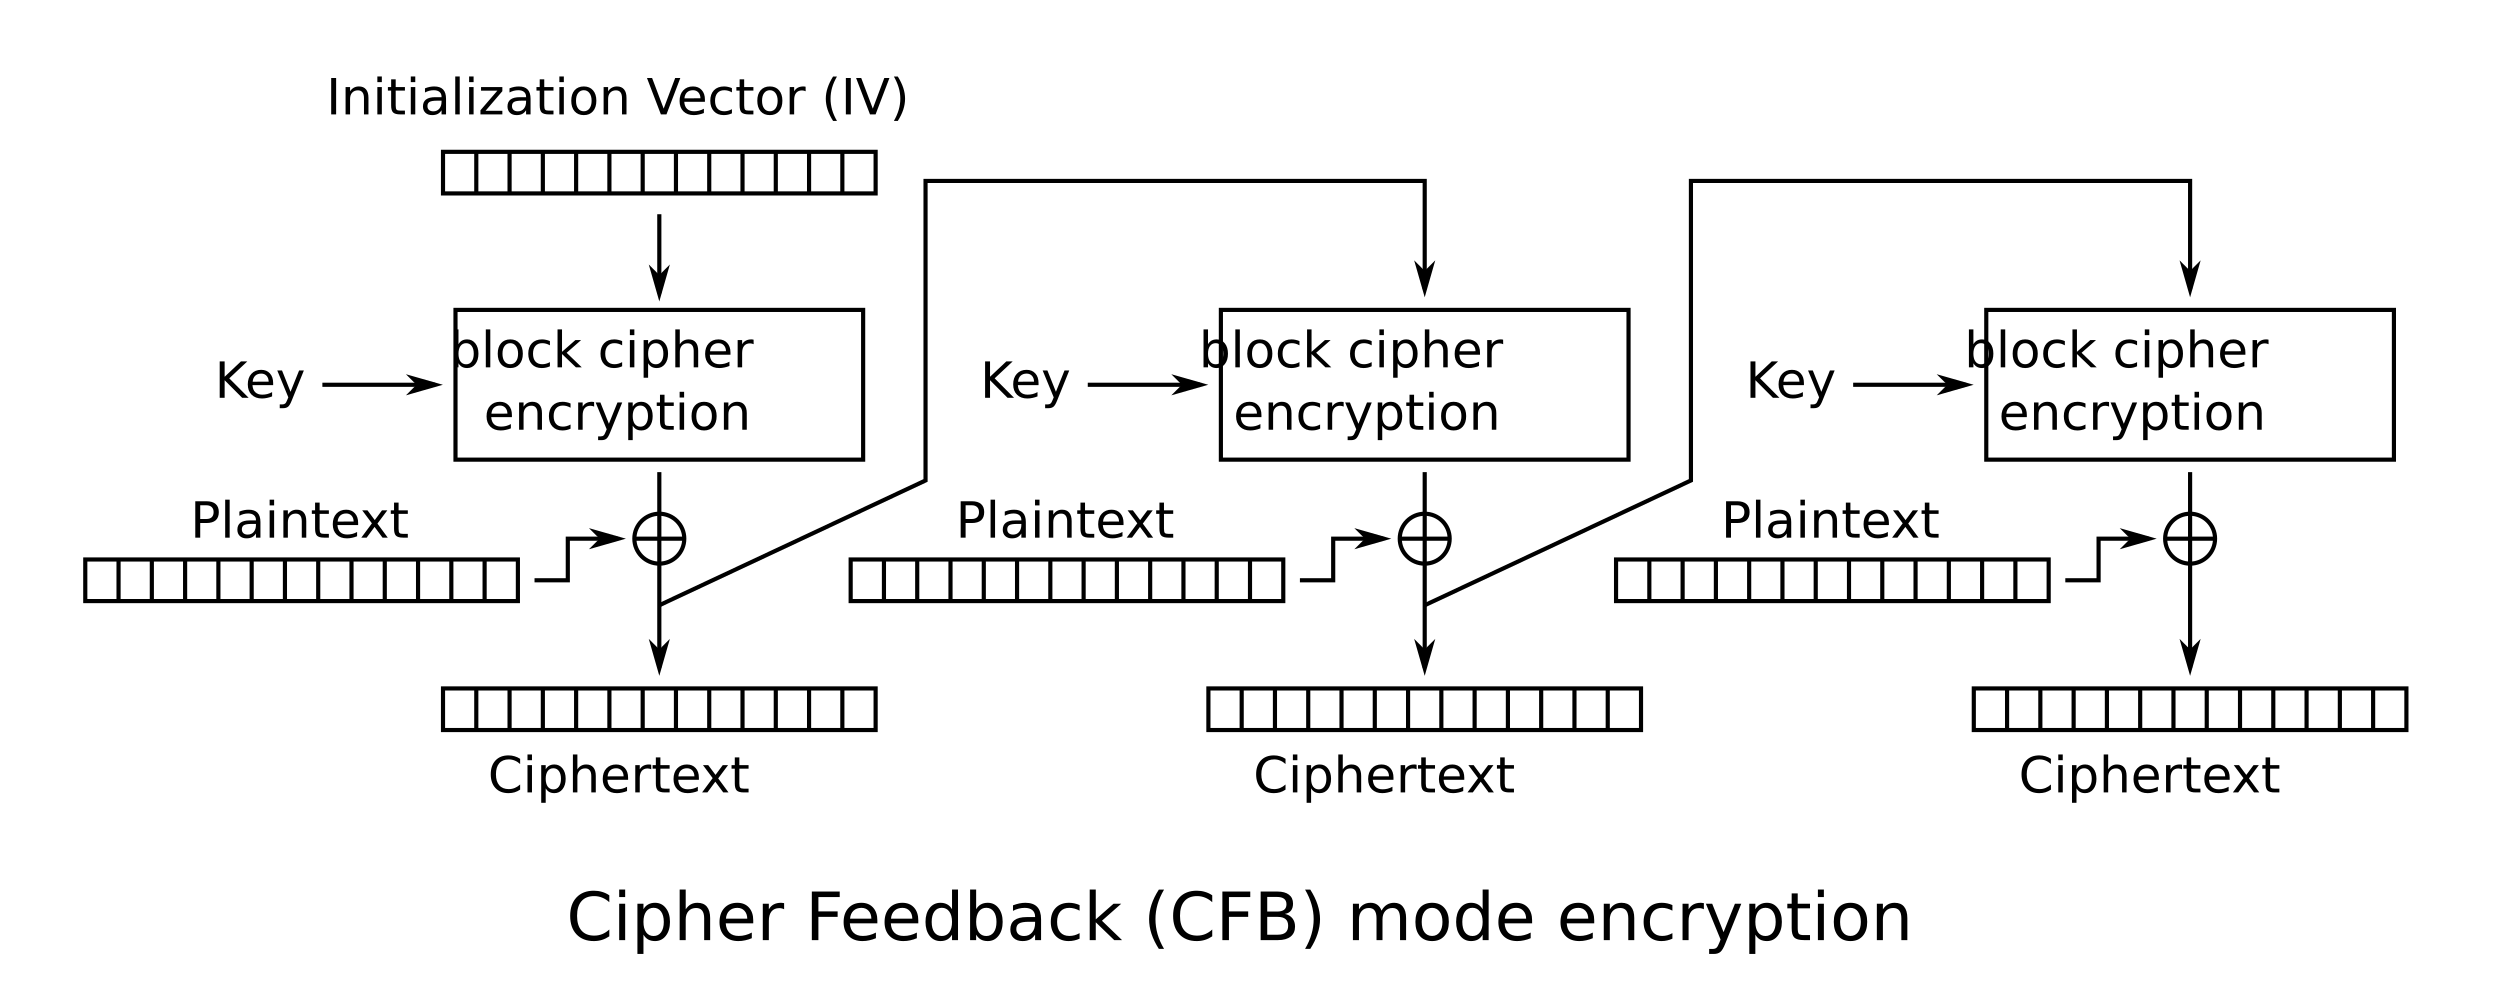
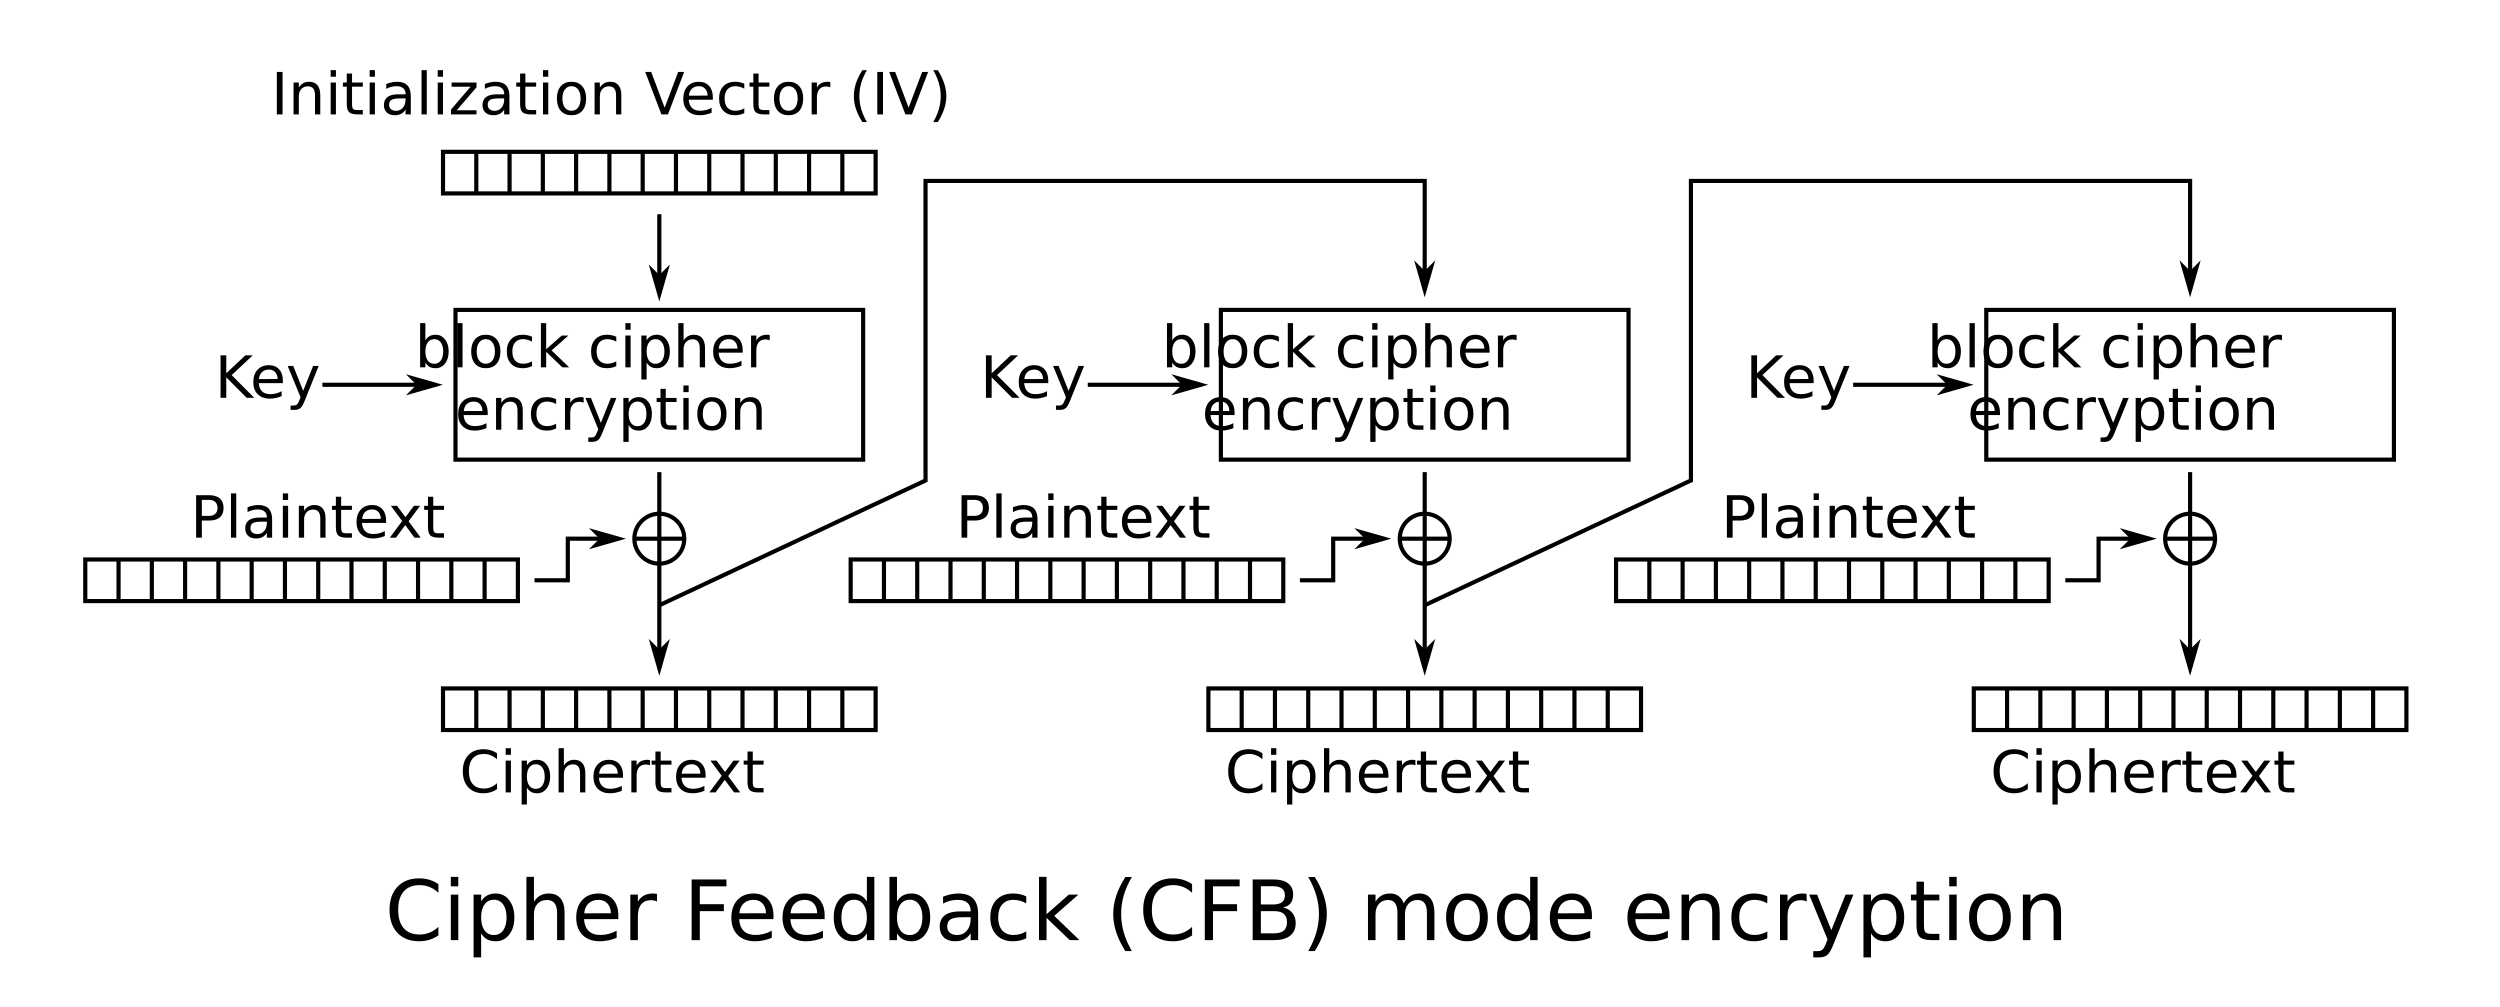
<svg xmlns="http://www.w3.org/2000/svg" width="601" height="242">
  <defs>
    <marker id="a" orient="auto" refX="0" refY="0" style="overflow:visible">
      <path d="m0 0 5-5-17.5 5L5 5z" style="fill-rule:evenodd;stroke:#000;stroke-width:1pt" transform="matrix(-.4 0 0 -.4 -4 0)" />
    </marker>
    <marker id="b" orient="auto" refX="0" refY="0" style="overflow:visible">
      <path d="m0 0 5-5-17.5 5L5 5z" style="fill-rule:evenodd;stroke:#000;stroke-width:1pt" transform="matrix(-.4 0 0 -.4 -4 0)" />
    </marker>
  </defs>
  <g style="display:inline">
-     <text xml:space="preserve" x="310.738" y="226" style="font-size:16px;font-style:normal;font-variant:normal;font-weight:400;font-stretch:normal;text-align:center;line-height:125%;letter-spacing:0;word-spacing:0;writing-mode:lr-tb;text-anchor:middle;fill:#000;fill-opacity:1;stroke:none;font-family:DejaVu Sans;-inkscape-font-specification:DejaVu Sans">
+     <text xml:space="preserve" x="310.738" y="226" style="font-size:20px;font-style:normal;font-variant:normal;font-weight:400;font-stretch:normal;text-align:center;line-height:125%;letter-spacing:0;word-spacing:0;writing-mode:lr-tb;text-anchor:middle;fill:#000;fill-opacity:1;stroke:none;font-family:DejaVu Sans,Segoue UI,Helvetica,Arial;-inkscape-font-specification:DejaVu Sans">
      <tspan x="310.738" y="226">Cipher Feedback (CFB) mode encryption</tspan>
    </text>
-     <text xml:space="preserve" x="137.961" y="904.673" style="font-size:12px;font-style:normal;font-variant:normal;font-weight:400;font-stretch:normal;text-align:center;line-height:125%;letter-spacing:0;word-spacing:0;writing-mode:lr-tb;text-anchor:middle;fill:#000;fill-opacity:1;stroke:none;font-family:DejaVu Sans;-inkscape-font-specification:DejaVu Sans" transform="translate(20 -816.362)">
+     <text xml:space="preserve" x="137.961" y="904.673" style="font-size:14px;font-style:normal;font-variant:normal;font-weight:400;font-stretch:normal;text-align:center;line-height:125%;letter-spacing:0;word-spacing:0;writing-mode:lr-tb;text-anchor:middle;fill:#000;fill-opacity:1;stroke:none;font-family:DejaVu Sans,Segoue UI,Helvetica,Arial;-inkscape-font-specification:DejaVu Sans" transform="translate(20 -816.362)">
      <tspan x="137.961" y="904.673">block cipher</tspan>
      <tspan x="137.961" y="919.673" style="font-weight:400">encryption</tspan>
    </text>
    <path d="M89.5 80.5h98v36h-98z" style="fill:none;stroke:#000;stroke-width:1;stroke-linecap:square;stroke-miterlimit:4;stroke-opacity:1;stroke-dasharray:none;stroke-dashoffset:0" transform="translate(20 -6)" />
    <path d="M88.5 48.5h8v10h-8zM96.5 48.5h8v10h-8zM104.5 48.5h8v10h-8zM112.5 48.5h8v10h-8zM120.5 48.5h8v10h-8zM128.5 48.5h8v10h-8zM136.5 48.5h8v10h-8zM144.5 48.5h8v10h-8zM152.5 48.5h8v10h-8zM160.5 48.5h8v10h-8zM168.5 48.5h8v10h-8zM176.5 48.5h8v10h-8zM184.5 48.5h8v10h-8z" style="fill:none;stroke:#000;stroke-width:1;stroke-linecap:square;stroke-miterlimit:4;stroke-opacity:1;stroke-dasharray:none;stroke-dashoffset:0" transform="translate(18 -12)" />
-     <text xml:space="preserve" x="51.643" y="95.626" style="font-size:12px;font-style:normal;font-variant:normal;font-weight:400;font-stretch:normal;text-align:start;line-height:125%;letter-spacing:0;word-spacing:0;text-anchor:start;fill:#000;fill-opacity:1;stroke:none;font-family:DejaVu Sans;-inkscape-font-specification:Sans">
+     <text xml:space="preserve" x="51.643" y="95.626" style="font-size:14px;font-style:normal;font-variant:normal;font-weight:400;font-stretch:normal;text-align:start;line-height:125%;letter-spacing:0;word-spacing:0;text-anchor:start;fill:#000;fill-opacity:1;stroke:none;font-family:DejaVu Sans,Segoue UI,Helvetica,Arial;-inkscape-font-specification:Sans">
      <tspan x="51.643" y="95.626">Key</tspan>
    </text>
    <path d="M88.5 48.5h8v10h-8zM96.5 48.5h8v10h-8zM104.5 48.5h8v10h-8zM112.5 48.5h8v10h-8zM120.5 48.5h8v10h-8zM128.5 48.5h8v10h-8zM136.5 48.5h8v10h-8zM144.5 48.5h8v10h-8zM152.5 48.5h8v10h-8zM160.5 48.5h8v10h-8zM168.5 48.5h8v10h-8zM176.5 48.5h8v10h-8zM184.5 48.5h8v10h-8z" style="fill:none;stroke:#000;stroke-width:1;stroke-linecap:square;stroke-miterlimit:4;stroke-opacity:1;stroke-dasharray:none;stroke-dashoffset:0" transform="translate(18 117)" />
-     <text xml:space="preserve" x="158.31" y="190.5" style="font-size:12px;font-style:normal;font-variant:normal;font-weight:400;font-stretch:normal;text-align:start;line-height:125%;letter-spacing:0;word-spacing:0;text-anchor:start;fill:#000;fill-opacity:1;stroke:none;font-family:DejaVu Sans;-inkscape-font-specification:Sans">
+     <text xml:space="preserve" x="158.31" y="190.5" style="font-size:14px;font-style:normal;font-variant:normal;font-weight:400;font-stretch:normal;text-align:start;line-height:125%;letter-spacing:0;word-spacing:0;text-anchor:start;fill:#000;fill-opacity:1;stroke:none;font-family:DejaVu Sans,Segoue UI,Helvetica,Arial;-inkscape-font-specification:Sans">
      <tspan x="158.31" y="190.5" style="text-align:center;text-anchor:middle">Ciphertext</tspan>
    </text>
    <path d="M158.5 113.5v47" style="fill:none;stroke:#000;stroke-width:1px;stroke-linecap:butt;stroke-linejoin:miter;stroke-opacity:1;marker-end:url(#a)" />
    <path d="M77.5 92.5h27" style="fill:none;stroke:#000;stroke-width:1px;stroke-linecap:butt;stroke-linejoin:miter;stroke-opacity:1;marker-end:url(#a)" />
    <path d="M158.5 51.5v19" style="fill:none;stroke:#000;stroke-width:1px;stroke-linecap:butt;stroke-linejoin:miter;stroke-opacity:1;marker-end:url(#a)" />
-     <text xml:space="preserve" x="158.058" y="27.5" style="font-size:12px;font-style:normal;font-variant:normal;font-weight:400;font-stretch:normal;text-align:center;line-height:125%;letter-spacing:0;word-spacing:0;writing-mode:lr-tb;text-anchor:middle;fill:#000;fill-opacity:1;stroke:none;display:inline;font-family:DejaVu Sans;-inkscape-font-specification:DejaVu Sans">
-       <tspan x="158.058" y="27.5" style="font-size:12px;font-style:normal;font-variant:normal;font-weight:400;font-stretch:normal;text-align:center;line-height:125%;writing-mode:lr-tb;text-anchor:middle;font-family:DejaVu Sans;-inkscape-font-specification:DejaVu Sans">Initialization Vector (IV)</tspan>
+     <text xml:space="preserve" x="158.058" y="27.5" style="font-size:14px;font-style:normal;font-variant:normal;font-weight:400;font-stretch:normal;text-align:center;line-height:125%;letter-spacing:0;word-spacing:0;writing-mode:lr-tb;text-anchor:middle;fill:#000;fill-opacity:1;stroke:none;display:inline;font-family:DejaVu Sans,Segoue UI,Helvetica,Arial;-inkscape-font-specification:DejaVu Sans">
+       <tspan x="158.058" y="27.5" style="font-size:14px;font-style:normal;font-variant:normal;font-weight:400;font-stretch:normal;text-align:center;line-height:125%;writing-mode:lr-tb;text-anchor:middle;font-family:DejaVu Sans,Segoue UI,Helvetica,Arial;-inkscape-font-specification:DejaVu Sans">Initialization Vector (IV)</tspan>
    </text>
    <g style="display:inline">
      <path d="M146.5 133.5a6 6 0 1 1-12 0 6 6 0 0 1 12 0z" style="fill:none;stroke:#000;stroke-width:1;stroke-linecap:square;stroke-miterlimit:4;stroke-opacity:1;stroke-dasharray:none;stroke-dashoffset:0" transform="translate(18 -4)" />
      <path d="M132.5 133.5h12" style="fill:none;stroke:#000;stroke-width:1px;stroke-linecap:butt;stroke-linejoin:miter;stroke-opacity:1" transform="translate(20 -4)" />
    </g>
    <path d="m158.5 145.5 64-30v-72h120v26" style="fill:none;stroke:#000;stroke-width:1px;stroke-linecap:butt;stroke-linejoin:miter;stroke-opacity:1;marker-end:url(#b)" />
    <g style="display:inline">
-       <text xml:space="preserve" x="137.961" y="904.673" style="font-size:12px;font-style:normal;font-variant:normal;font-weight:400;font-stretch:normal;text-align:center;line-height:125%;letter-spacing:0;word-spacing:0;writing-mode:lr-tb;text-anchor:middle;fill:#000;fill-opacity:1;stroke:none;font-family:DejaVu Sans;-inkscape-font-specification:DejaVu Sans" transform="translate(204 -816.362)">
+       <text xml:space="preserve" x="137.961" y="904.673" style="font-size:14px;font-style:normal;font-variant:normal;font-weight:400;font-stretch:normal;text-align:center;line-height:125%;letter-spacing:0;word-spacing:0;writing-mode:lr-tb;text-anchor:middle;fill:#000;fill-opacity:1;stroke:none;font-family:DejaVu Sans,Segoue UI,Helvetica,Arial;-inkscape-font-specification:DejaVu Sans" transform="translate(204 -816.362)">
        <tspan x="137.961" y="904.673">block cipher</tspan>
        <tspan x="137.961" y="919.673" style="font-weight:400">encryption</tspan>
      </text>
      <path d="M89.5 80.5h98v36h-98z" style="fill:none;stroke:#000;stroke-width:1;stroke-linecap:square;stroke-miterlimit:4;stroke-opacity:1;stroke-dasharray:none;stroke-dashoffset:0" transform="translate(204 -6)" />
    </g>
-     <text xml:space="preserve" x="235.643" y="95.626" style="font-size:12px;font-style:normal;font-variant:normal;font-weight:400;font-stretch:normal;text-align:start;line-height:125%;letter-spacing:0;word-spacing:0;text-anchor:start;fill:#000;fill-opacity:1;stroke:none;display:inline;font-family:DejaVu Sans;-inkscape-font-specification:Sans">
+     <text xml:space="preserve" x="235.643" y="95.626" style="font-size:14px;font-style:normal;font-variant:normal;font-weight:400;font-stretch:normal;text-align:start;line-height:125%;letter-spacing:0;word-spacing:0;text-anchor:start;fill:#000;fill-opacity:1;stroke:none;display:inline;font-family:DejaVu Sans,Segoue UI,Helvetica,Arial;-inkscape-font-specification:Sans">
      <tspan x="235.643" y="95.626">Key</tspan>
    </text>
    <g style="display:inline">
      <path d="M88.5 48.5h8v10h-8zM96.5 48.5h8v10h-8zM104.5 48.5h8v10h-8zM112.5 48.5h8v10h-8zM120.5 48.5h8v10h-8zM128.5 48.5h8v10h-8zM136.5 48.5h8v10h-8zM144.5 48.5h8v10h-8zM152.5 48.5h8v10h-8zM160.5 48.5h8v10h-8zM168.5 48.5h8v10h-8zM176.5 48.5h8v10h-8zM184.5 48.5h8v10h-8z" style="fill:none;stroke:#000;stroke-width:1;stroke-linecap:square;stroke-miterlimit:4;stroke-opacity:1;stroke-dasharray:none;stroke-dashoffset:0" transform="translate(202 117)" />
    </g>
-     <text xml:space="preserve" x="342.31" y="190.5" style="font-size:12px;font-style:normal;font-variant:normal;font-weight:400;font-stretch:normal;text-align:start;line-height:125%;letter-spacing:0;word-spacing:0;text-anchor:start;fill:#000;fill-opacity:1;stroke:none;display:inline;font-family:DejaVu Sans;-inkscape-font-specification:Sans">
+     <text xml:space="preserve" x="342.31" y="190.5" style="font-size:14px;font-style:normal;font-variant:normal;font-weight:400;font-stretch:normal;text-align:start;line-height:125%;letter-spacing:0;word-spacing:0;text-anchor:start;fill:#000;fill-opacity:1;stroke:none;display:inline;font-family:DejaVu Sans,Segoue UI,Helvetica,Arial;-inkscape-font-specification:Sans">
      <tspan x="342.31" y="190.5" style="text-align:center;text-anchor:middle">Ciphertext</tspan>
    </text>
    <path d="M342.5 113.5v47" style="fill:none;stroke:#000;stroke-width:1px;stroke-linecap:butt;stroke-linejoin:miter;stroke-opacity:1;marker-end:url(#a);display:inline" />
    <path d="M261.5 92.5h27" style="fill:none;stroke:#000;stroke-width:1px;stroke-linecap:butt;stroke-linejoin:miter;stroke-opacity:1;marker-end:url(#a);display:inline" />
    <g style="display:inline">
-       <text xml:space="preserve" x="137.961" y="904.673" style="font-size:12px;font-style:normal;font-variant:normal;font-weight:400;font-stretch:normal;text-align:center;line-height:125%;letter-spacing:0;word-spacing:0;writing-mode:lr-tb;text-anchor:middle;fill:#000;fill-opacity:1;stroke:none;font-family:DejaVu Sans;-inkscape-font-specification:DejaVu Sans" transform="translate(388 -816.362)">
+       <text xml:space="preserve" x="137.961" y="904.673" style="font-size:14px;font-style:normal;font-variant:normal;font-weight:400;font-stretch:normal;text-align:center;line-height:125%;letter-spacing:0;word-spacing:0;writing-mode:lr-tb;text-anchor:middle;fill:#000;fill-opacity:1;stroke:none;font-family:DejaVu Sans,Segoue UI,Helvetica,Arial;-inkscape-font-specification:DejaVu Sans" transform="translate(388 -816.362)">
        <tspan x="137.961" y="904.673">block cipher</tspan>
        <tspan x="137.961" y="919.673" style="font-weight:400">encryption</tspan>
      </text>
      <path d="M89.5 80.5h98v36h-98z" style="fill:none;stroke:#000;stroke-width:1;stroke-linecap:square;stroke-miterlimit:4;stroke-opacity:1;stroke-dasharray:none;stroke-dashoffset:0" transform="translate(388 -6)" />
    </g>
-     <text xml:space="preserve" x="419.643" y="95.626" style="font-size:12px;font-style:normal;font-variant:normal;font-weight:400;font-stretch:normal;text-align:start;line-height:125%;letter-spacing:0;word-spacing:0;text-anchor:start;fill:#000;fill-opacity:1;stroke:none;display:inline;font-family:DejaVu Sans;-inkscape-font-specification:Sans">
+     <text xml:space="preserve" x="419.643" y="95.626" style="font-size:14px;font-style:normal;font-variant:normal;font-weight:400;font-stretch:normal;text-align:start;line-height:125%;letter-spacing:0;word-spacing:0;text-anchor:start;fill:#000;fill-opacity:1;stroke:none;display:inline;font-family:DejaVu Sans,Segoue UI,Helvetica,Arial;-inkscape-font-specification:Sans">
      <tspan x="419.643" y="95.626">Key</tspan>
    </text>
    <g style="display:inline">
      <path d="M88.5 48.5h8v10h-8zM96.5 48.5h8v10h-8zM104.5 48.5h8v10h-8zM112.5 48.5h8v10h-8zM120.5 48.5h8v10h-8zM128.5 48.5h8v10h-8zM136.5 48.5h8v10h-8zM144.5 48.5h8v10h-8zM152.5 48.5h8v10h-8zM160.5 48.5h8v10h-8zM168.5 48.5h8v10h-8zM176.5 48.5h8v10h-8zM184.5 48.5h8v10h-8z" style="fill:none;stroke:#000;stroke-width:1;stroke-linecap:square;stroke-miterlimit:4;stroke-opacity:1;stroke-dasharray:none;stroke-dashoffset:0" transform="translate(386 117)" />
    </g>
-     <text xml:space="preserve" x="526.31" y="190.5" style="font-size:12px;font-style:normal;font-variant:normal;font-weight:400;font-stretch:normal;text-align:start;line-height:125%;letter-spacing:0;word-spacing:0;text-anchor:start;fill:#000;fill-opacity:1;stroke:none;display:inline;font-family:DejaVu Sans;-inkscape-font-specification:Sans">
+     <text xml:space="preserve" x="526.31" y="190.5" style="font-size:14px;font-style:normal;font-variant:normal;font-weight:400;font-stretch:normal;text-align:start;line-height:125%;letter-spacing:0;word-spacing:0;text-anchor:start;fill:#000;fill-opacity:1;stroke:none;display:inline;font-family:DejaVu Sans,Segoue UI,Helvetica,Arial;-inkscape-font-specification:Sans">
      <tspan x="526.31" y="190.5" style="text-align:center;text-anchor:middle">Ciphertext</tspan>
    </text>
    <path d="M526.5 113.5v47" style="fill:none;stroke:#000;stroke-width:1px;stroke-linecap:butt;stroke-linejoin:miter;stroke-opacity:1;marker-end:url(#a);display:inline" />
    <path d="M445.5 92.5h27" style="fill:none;stroke:#000;stroke-width:1px;stroke-linecap:butt;stroke-linejoin:miter;stroke-opacity:1;marker-end:url(#a);display:inline" />
    <g style="display:inline">
      <path d="M146.5 133.5a6 6 0 1 1-12 0 6 6 0 0 1 12 0z" style="fill:none;stroke:#000;stroke-width:1;stroke-linecap:square;stroke-miterlimit:4;stroke-opacity:1;stroke-dasharray:none;stroke-dashoffset:0" transform="translate(202 -4)" />
      <path d="M132.5 133.5h12" style="fill:none;stroke:#000;stroke-width:1px;stroke-linecap:butt;stroke-linejoin:miter;stroke-opacity:1" transform="translate(204 -4)" />
    </g>
    <g style="display:inline">
      <path d="M88.5 48.5h8v10h-8zM96.5 48.5h8v10h-8zM104.5 48.5h8v10h-8zM112.5 48.5h8v10h-8zM120.5 48.5h8v10h-8zM128.5 48.5h8v10h-8zM136.5 48.5h8v10h-8zM144.5 48.5h8v10h-8zM152.5 48.5h8v10h-8zM160.5 48.5h8v10h-8zM168.5 48.5h8v10h-8zM176.5 48.5h8v10h-8zM184.5 48.5h8v10h-8z" style="fill:none;stroke:#000;stroke-width:1;stroke-linecap:square;stroke-miterlimit:4;stroke-opacity:1;stroke-dasharray:none;stroke-dashoffset:0" transform="translate(116 86)" />
    </g>
-     <text xml:space="preserve" x="229.772" y="129.25" style="font-size:12px;font-style:normal;font-variant:normal;font-weight:400;font-stretch:normal;text-align:start;line-height:125%;letter-spacing:0;word-spacing:0;text-anchor:start;fill:#000;fill-opacity:1;stroke:none;display:inline;font-family:DejaVu Sans;-inkscape-font-specification:Sans">
+     <text xml:space="preserve" x="229.772" y="129.25" style="font-size:14px;font-style:normal;font-variant:normal;font-weight:400;font-stretch:normal;text-align:start;line-height:125%;letter-spacing:0;word-spacing:0;text-anchor:start;fill:#000;fill-opacity:1;stroke:none;display:inline;font-family:DejaVu Sans,Segoue UI,Helvetica,Arial;-inkscape-font-specification:Sans">
      <tspan x="229.772" y="129.25">Plaintext</tspan>
    </text>
    <path d="M312.5 139.5h8v-10h12" style="fill:none;stroke:#000;stroke-width:1px;stroke-linecap:butt;stroke-linejoin:miter;stroke-opacity:1;marker-end:url(#b);display:inline" />
    <g style="display:inline">
      <path d="M88.5 48.5h8v10h-8zM96.5 48.5h8v10h-8zM104.5 48.5h8v10h-8zM112.5 48.5h8v10h-8zM120.5 48.5h8v10h-8zM128.5 48.5h8v10h-8zM136.5 48.5h8v10h-8zM144.5 48.5h8v10h-8zM152.5 48.5h8v10h-8zM160.5 48.5h8v10h-8zM168.5 48.5h8v10h-8zM176.5 48.5h8v10h-8zM184.5 48.5h8v10h-8z" style="fill:none;stroke:#000;stroke-width:1;stroke-linecap:square;stroke-miterlimit:4;stroke-opacity:1;stroke-dasharray:none;stroke-dashoffset:0" transform="translate(-68 86)" />
    </g>
-     <text xml:space="preserve" x="45.772" y="129.25" style="font-size:12px;font-style:normal;font-variant:normal;font-weight:400;font-stretch:normal;text-align:start;line-height:125%;letter-spacing:0;word-spacing:0;text-anchor:start;fill:#000;fill-opacity:1;stroke:none;display:inline;font-family:DejaVu Sans;-inkscape-font-specification:Sans">
+     <text xml:space="preserve" x="45.772" y="129.25" style="font-size:14px;font-style:normal;font-variant:normal;font-weight:400;font-stretch:normal;text-align:start;line-height:125%;letter-spacing:0;word-spacing:0;text-anchor:start;fill:#000;fill-opacity:1;stroke:none;display:inline;font-family:DejaVu Sans,Segoue UI,Helvetica,Arial;-inkscape-font-specification:Sans">
      <tspan x="45.772" y="129.25">Plaintext</tspan>
    </text>
    <path d="M128.5 139.5h8v-10h12" style="fill:none;stroke:#000;stroke-width:1px;stroke-linecap:butt;stroke-linejoin:miter;stroke-opacity:1;marker-end:url(#b);display:inline" />
    <path d="m342.5 145.5 64-30v-72h120v26" style="fill:none;stroke:#000;stroke-width:1px;stroke-linecap:butt;stroke-linejoin:miter;stroke-opacity:1;marker-end:url(#b);display:inline" />
    <g style="display:inline">
      <path d="M146.5 133.5a6 6 0 1 1-12 0 6 6 0 0 1 12 0z" style="fill:none;stroke:#000;stroke-width:1;stroke-linecap:square;stroke-miterlimit:4;stroke-opacity:1;stroke-dasharray:none;stroke-dashoffset:0" transform="translate(386 -4)" />
      <path d="M132.5 133.5h12" style="fill:none;stroke:#000;stroke-width:1px;stroke-linecap:butt;stroke-linejoin:miter;stroke-opacity:1" transform="translate(388 -4)" />
    </g>
    <g style="display:inline">
      <path d="M88.5 48.5h8v10h-8zM96.5 48.5h8v10h-8zM104.5 48.5h8v10h-8zM112.5 48.5h8v10h-8zM120.5 48.5h8v10h-8zM128.5 48.5h8v10h-8zM136.5 48.5h8v10h-8zM144.5 48.5h8v10h-8zM152.5 48.5h8v10h-8zM160.5 48.5h8v10h-8zM168.5 48.5h8v10h-8zM176.5 48.5h8v10h-8zM184.5 48.5h8v10h-8z" style="fill:none;stroke:#000;stroke-width:1;stroke-linecap:square;stroke-miterlimit:4;stroke-opacity:1;stroke-dasharray:none;stroke-dashoffset:0" transform="translate(300 86)" />
    </g>
-     <text xml:space="preserve" x="413.772" y="129.25" style="font-size:12px;font-style:normal;font-variant:normal;font-weight:400;font-stretch:normal;text-align:start;line-height:125%;letter-spacing:0;word-spacing:0;text-anchor:start;fill:#000;fill-opacity:1;stroke:none;display:inline;font-family:DejaVu Sans;-inkscape-font-specification:Sans">
+     <text xml:space="preserve" x="413.772" y="129.25" style="font-size:14px;font-style:normal;font-variant:normal;font-weight:400;font-stretch:normal;text-align:start;line-height:125%;letter-spacing:0;word-spacing:0;text-anchor:start;fill:#000;fill-opacity:1;stroke:none;display:inline;font-family:DejaVu Sans,Segoue UI,Helvetica,Arial;-inkscape-font-specification:Sans">
      <tspan x="413.772" y="129.25">Plaintext</tspan>
    </text>
    <path d="M496.5 139.5h8v-10h12" style="fill:none;stroke:#000;stroke-width:1px;stroke-linecap:butt;stroke-linejoin:miter;stroke-opacity:1;marker-end:url(#b);display:inline" />
  </g>
</svg>
